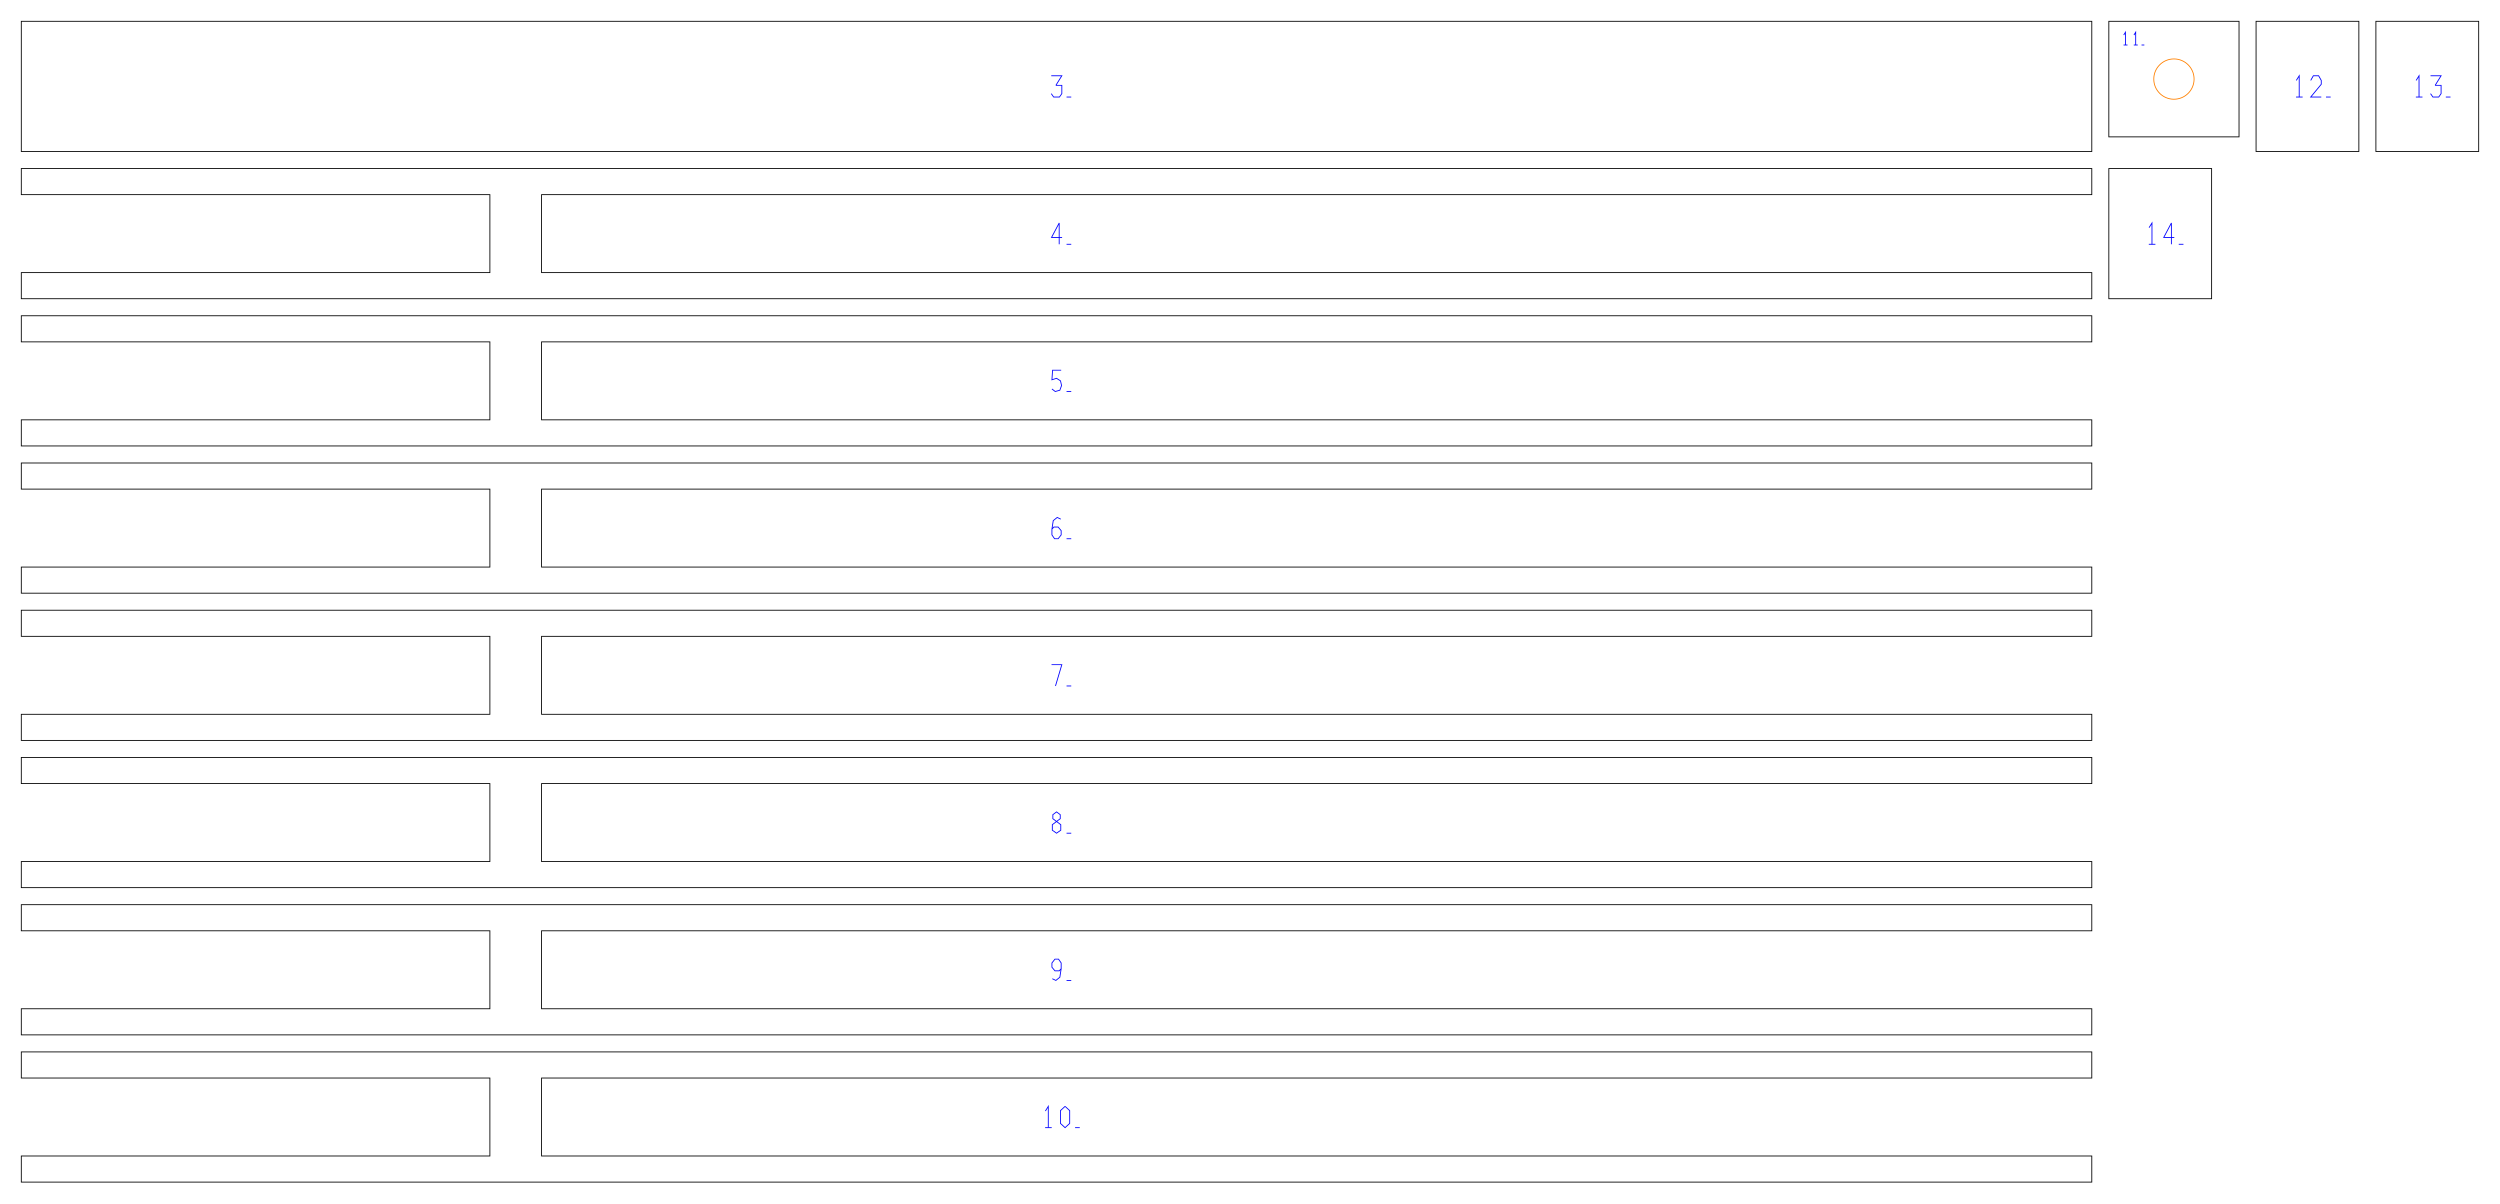
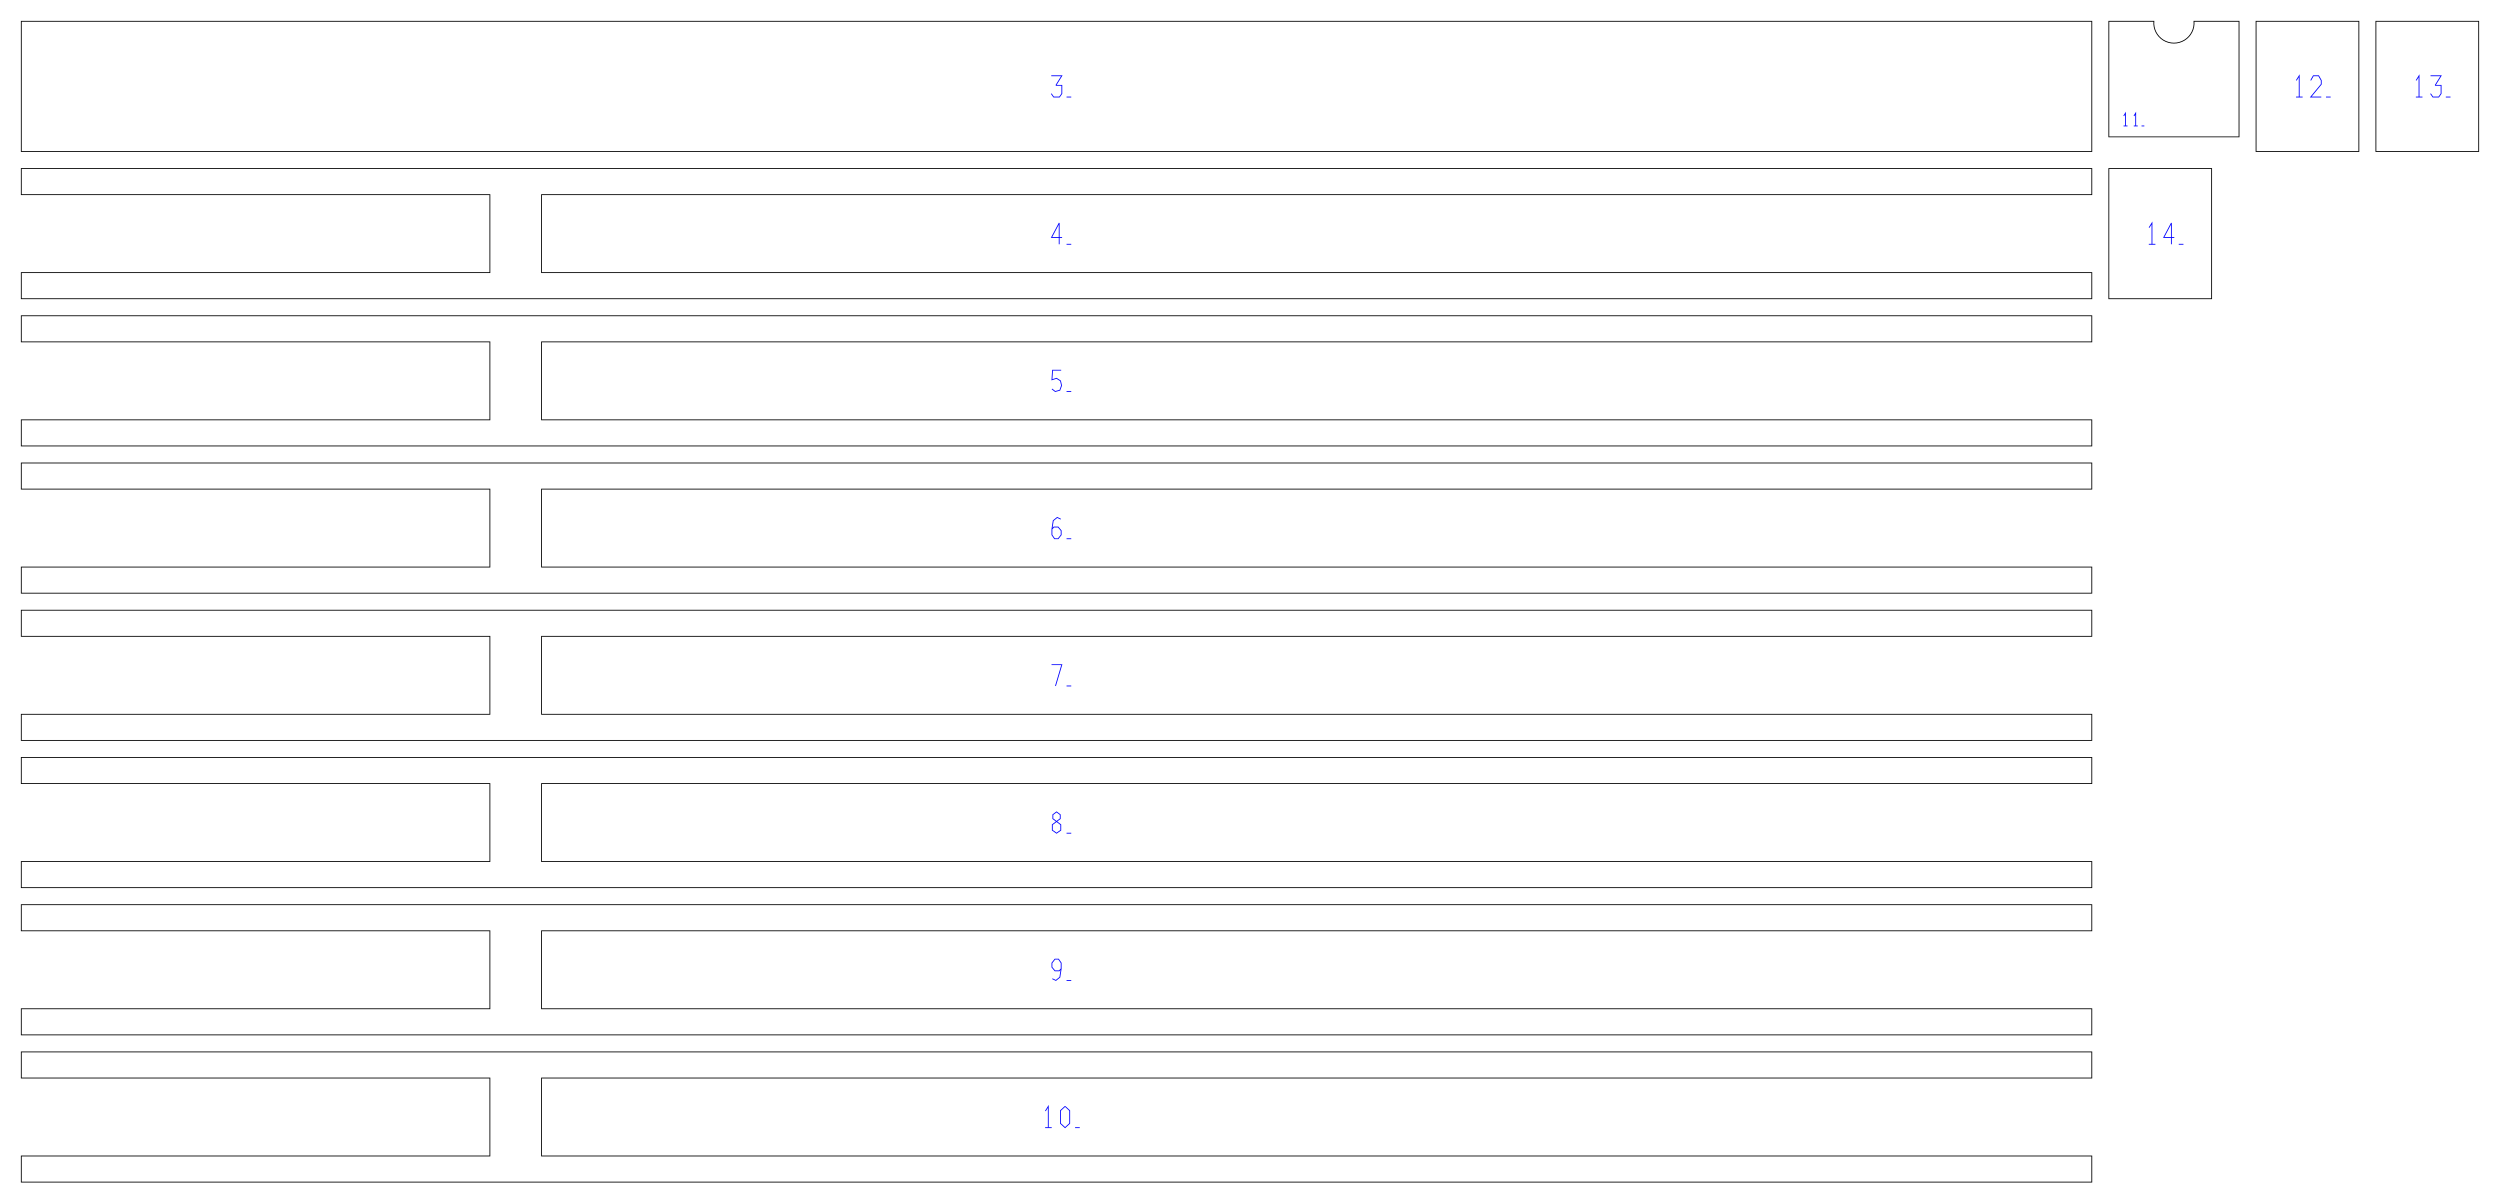
<svg xmlns="http://www.w3.org/2000/svg" width="586.87mm" height="282.50mm" viewBox="0 0 586.87 282.50">
  <g fill="none" stroke="#0000ff" stroke-width="0.2">
    <path d="M 246.782,17.781 L 249.262,17.781 L 247.867,20.031" />
    <path d="M 247.867,20.031 L 249.262,20.031 L 249.262,21.981 L 248.704,22.781 L 247.340,22.781 L 246.782,21.981" />
    <path d="M 250.372,22.781 L 251.472,22.781" />
-     <path d="M 498.537,8.225 L 498.947,7.565 L 498.947,10.565" />
-     <path d="M 498.500,10.565 L 499.430,10.565" />
-     <path d="M 500.937,8.225 L 501.347,7.565 L 501.347,10.565" />
-     <path d="M 500.900,10.565 L 501.830,10.565" />
-     <path d="M 502.719,10.565 L 503.379,10.565" />
+     <path d="M 498.537,27.225 L 498.947,26.565 L 498.947,29.565" />
+     <path d="M 498.500,29.565 L 499.430,29.565" />
+     <path d="M 500.937,27.225 L 501.347,26.565 L 501.347,29.565" />
+     <path d="M 500.900,29.565 L 501.830,29.565" />
+     <path d="M 502.719,29.565 L 503.379,29.565" />
    <path d="M 539.052,18.881 L 539.734,17.781 L 539.734,22.781" />
    <path d="M 538.990,22.781 L 540.540,22.781" />
    <path d="M 542.432,18.881 L 543.052,17.781 L 544.292,17.781 L 544.912,18.881 L 544.912,19.781 L 542.432,22.781 L 544.912,22.781" />
    <path d="M 546.022,22.781 L 547.122,22.781" />
    <path d="M 567.182,18.881 L 567.864,17.781 L 567.864,22.781" />
    <path d="M 567.120,22.781 L 568.670,22.781" />
    <path d="M 570.562,17.781 L 573.042,17.781 L 571.647,20.031" />
    <path d="M 571.647,20.031 L 573.042,20.031 L 573.042,21.981 L 572.484,22.781 L 571.120,22.781 L 570.562,21.981" />
    <path d="M 574.152,22.781 L 575.252,22.781" />
    <path d="M 248.642,57.343 L 248.642,52.343 L 246.844,55.743 L 249.324,55.743" />
    <path d="M 250.372,57.343 L 251.472,57.343" />
    <path d="M 504.489,53.443 L 505.171,52.343 L 505.171,57.343" />
    <path d="M 504.427,57.343 L 505.977,57.343" />
    <path d="M 509.729,57.343 L 509.729,52.343 L 507.931,55.743 L 510.411,55.743" />
    <path d="M 511.459,57.343 L 512.559,57.343" />
    <path d="M 249.107,86.905 L 247.092,86.905 L 246.937,89.155 L 248.022,88.805 L 248.952,89.405 L 249.200,90.505 L 248.797,91.605 L 247.712,91.905 L 246.937,91.305" />
    <path d="M 250.372,91.905 L 251.472,91.905" />
    <path d="M 249.014,121.868 L 248.177,121.468 L 247.247,122.218 L 246.937,124.218 L 246.937,125.568 L 247.557,126.468 L 248.394,126.468 L 249.107,125.568 L 249.107,124.568 L 248.394,123.718 L 247.402,123.718 L 246.937,124.218" />
    <path d="M 250.372,126.468 L 251.472,126.468" />
    <path d="M 246.844,156.030 L 249.262,156.030 L 247.774,161.030" />
    <path d="M 250.372,161.030 L 251.472,161.030" />
    <path d="M 248.022,192.842 L 247.154,192.192 L 247.154,191.242 L 248.022,190.592 L 248.890,191.242 L 248.890,192.192 L 248.022,192.842 L 247.030,193.592 L 247.030,194.892 L 248.022,195.592 L 249.014,194.892 L 249.014,193.592 L 248.022,192.842" />
    <path d="M 250.372,195.592 L 251.472,195.592" />
    <path d="M 247.030,229.754 L 247.867,230.154 L 248.797,229.404 L 249.107,227.404 L 249.107,226.054 L 248.487,225.154 L 247.650,225.154 L 246.937,226.054 L 246.937,227.054 L 247.650,227.904 L 248.642,227.904 L 249.107,227.404" />
    <path d="M 250.372,230.154 L 251.472,230.154" />
    <path d="M 245.402,260.816 L 246.084,259.716 L 246.084,264.716" />
    <path d="M 245.340,264.716 L 246.890,264.716" />
    <path d="M 250.022,259.716 L 251.107,260.716 L 251.107,263.716 L 250.022,264.716 L 248.937,263.716 L 248.937,260.716 L 250.022,259.716" />
    <path d="M 252.372,264.716 L 253.472,264.716" />
  </g>
-   <g fill="none" stroke="#ff8000" stroke-width="0.2">
-     <circle cx="510.326" cy="18.565" r="4.730" />
-   </g>
  <g fill="none" stroke="#000000" stroke-width="0.2">
    <path d="M 5.000,5.000 L 491.044,5.000 L 491.044,35.562 L 5.000,35.562 Z" />
-     <path d="M 495.044,5.000 L 525.607,5.000 L 525.607,32.130 L 495.044,32.130 Z" />
+     <path d="M 495.044,5.000 L 505.612,5.000 A 4.730 4.730 0 1 0 515.039,5.000 L 525.607,5.000 L 525.607,32.130 L 495.044,32.130 Z" />
    <path d="M 529.607,5.000 L 553.737,5.000 L 553.737,35.562 L 529.607,35.562 Z" />
    <path d="M 557.737,5.000 L 581.867,5.000 L 581.867,35.562 L 557.737,35.562 Z" />
    <path d="M 5.000,39.562 L 491.044,39.562 L 491.044,45.692 L 127.130,45.692 L 127.130,63.994 L 491.044,63.994 L 491.044,70.124 L 5.000,70.124 L 5.000,63.994 L 115.000,63.994 L 115.000,45.692 L 5.000,45.692 Z" />
    <path d="M 495.044,39.562 L 519.174,39.562 L 519.174,70.124 L 495.044,70.124 Z" />
    <path d="M 5.000,74.124 L 491.044,74.124 L 491.044,80.254 L 127.130,80.254 L 127.130,98.557 L 491.044,98.557 L 491.044,104.687 L 5.000,104.687 L 5.000,98.557 L 115.000,98.557 L 115.000,80.254 L 5.000,80.254 Z" />
    <path d="M 5.000,108.687 L 491.044,108.687 L 491.044,114.817 L 127.130,114.817 L 127.130,133.119 L 491.044,133.119 L 491.044,139.249 L 5.000,139.249 L 5.000,133.119 L 115.000,133.119 L 115.000,114.817 L 5.000,114.817 Z" />
    <path d="M 5.000,143.249 L 491.044,143.249 L 491.044,149.379 L 127.130,149.379 L 127.130,167.681 L 491.044,167.681 L 491.044,173.811 L 5.000,173.811 L 5.000,167.681 L 115.000,167.681 L 115.000,149.379 L 5.000,149.379 Z" />
    <path d="M 5.000,177.811 L 491.044,177.811 L 491.044,183.941 L 127.130,183.941 L 127.130,202.243 L 491.044,202.243 L 491.044,208.373 L 5.000,208.373 L 5.000,202.243 L 115.000,202.243 L 115.000,183.941 L 5.000,183.941 Z" />
    <path d="M 5.000,212.373 L 491.044,212.373 L 491.044,218.503 L 127.130,218.503 L 127.130,236.805 L 491.044,236.805 L 491.044,242.935 L 5.000,242.935 L 5.000,236.805 L 115.000,236.805 L 115.000,218.503 L 5.000,218.503 Z" />
    <path d="M 5.000,246.935 L 491.044,246.935 L 491.044,253.065 L 127.130,253.065 L 127.130,271.367 L 491.044,271.367 L 491.044,277.497 L 5.000,277.497 L 5.000,271.367 L 115.000,271.367 L 115.000,253.065 L 5.000,253.065 Z" />
  </g>
</svg>
